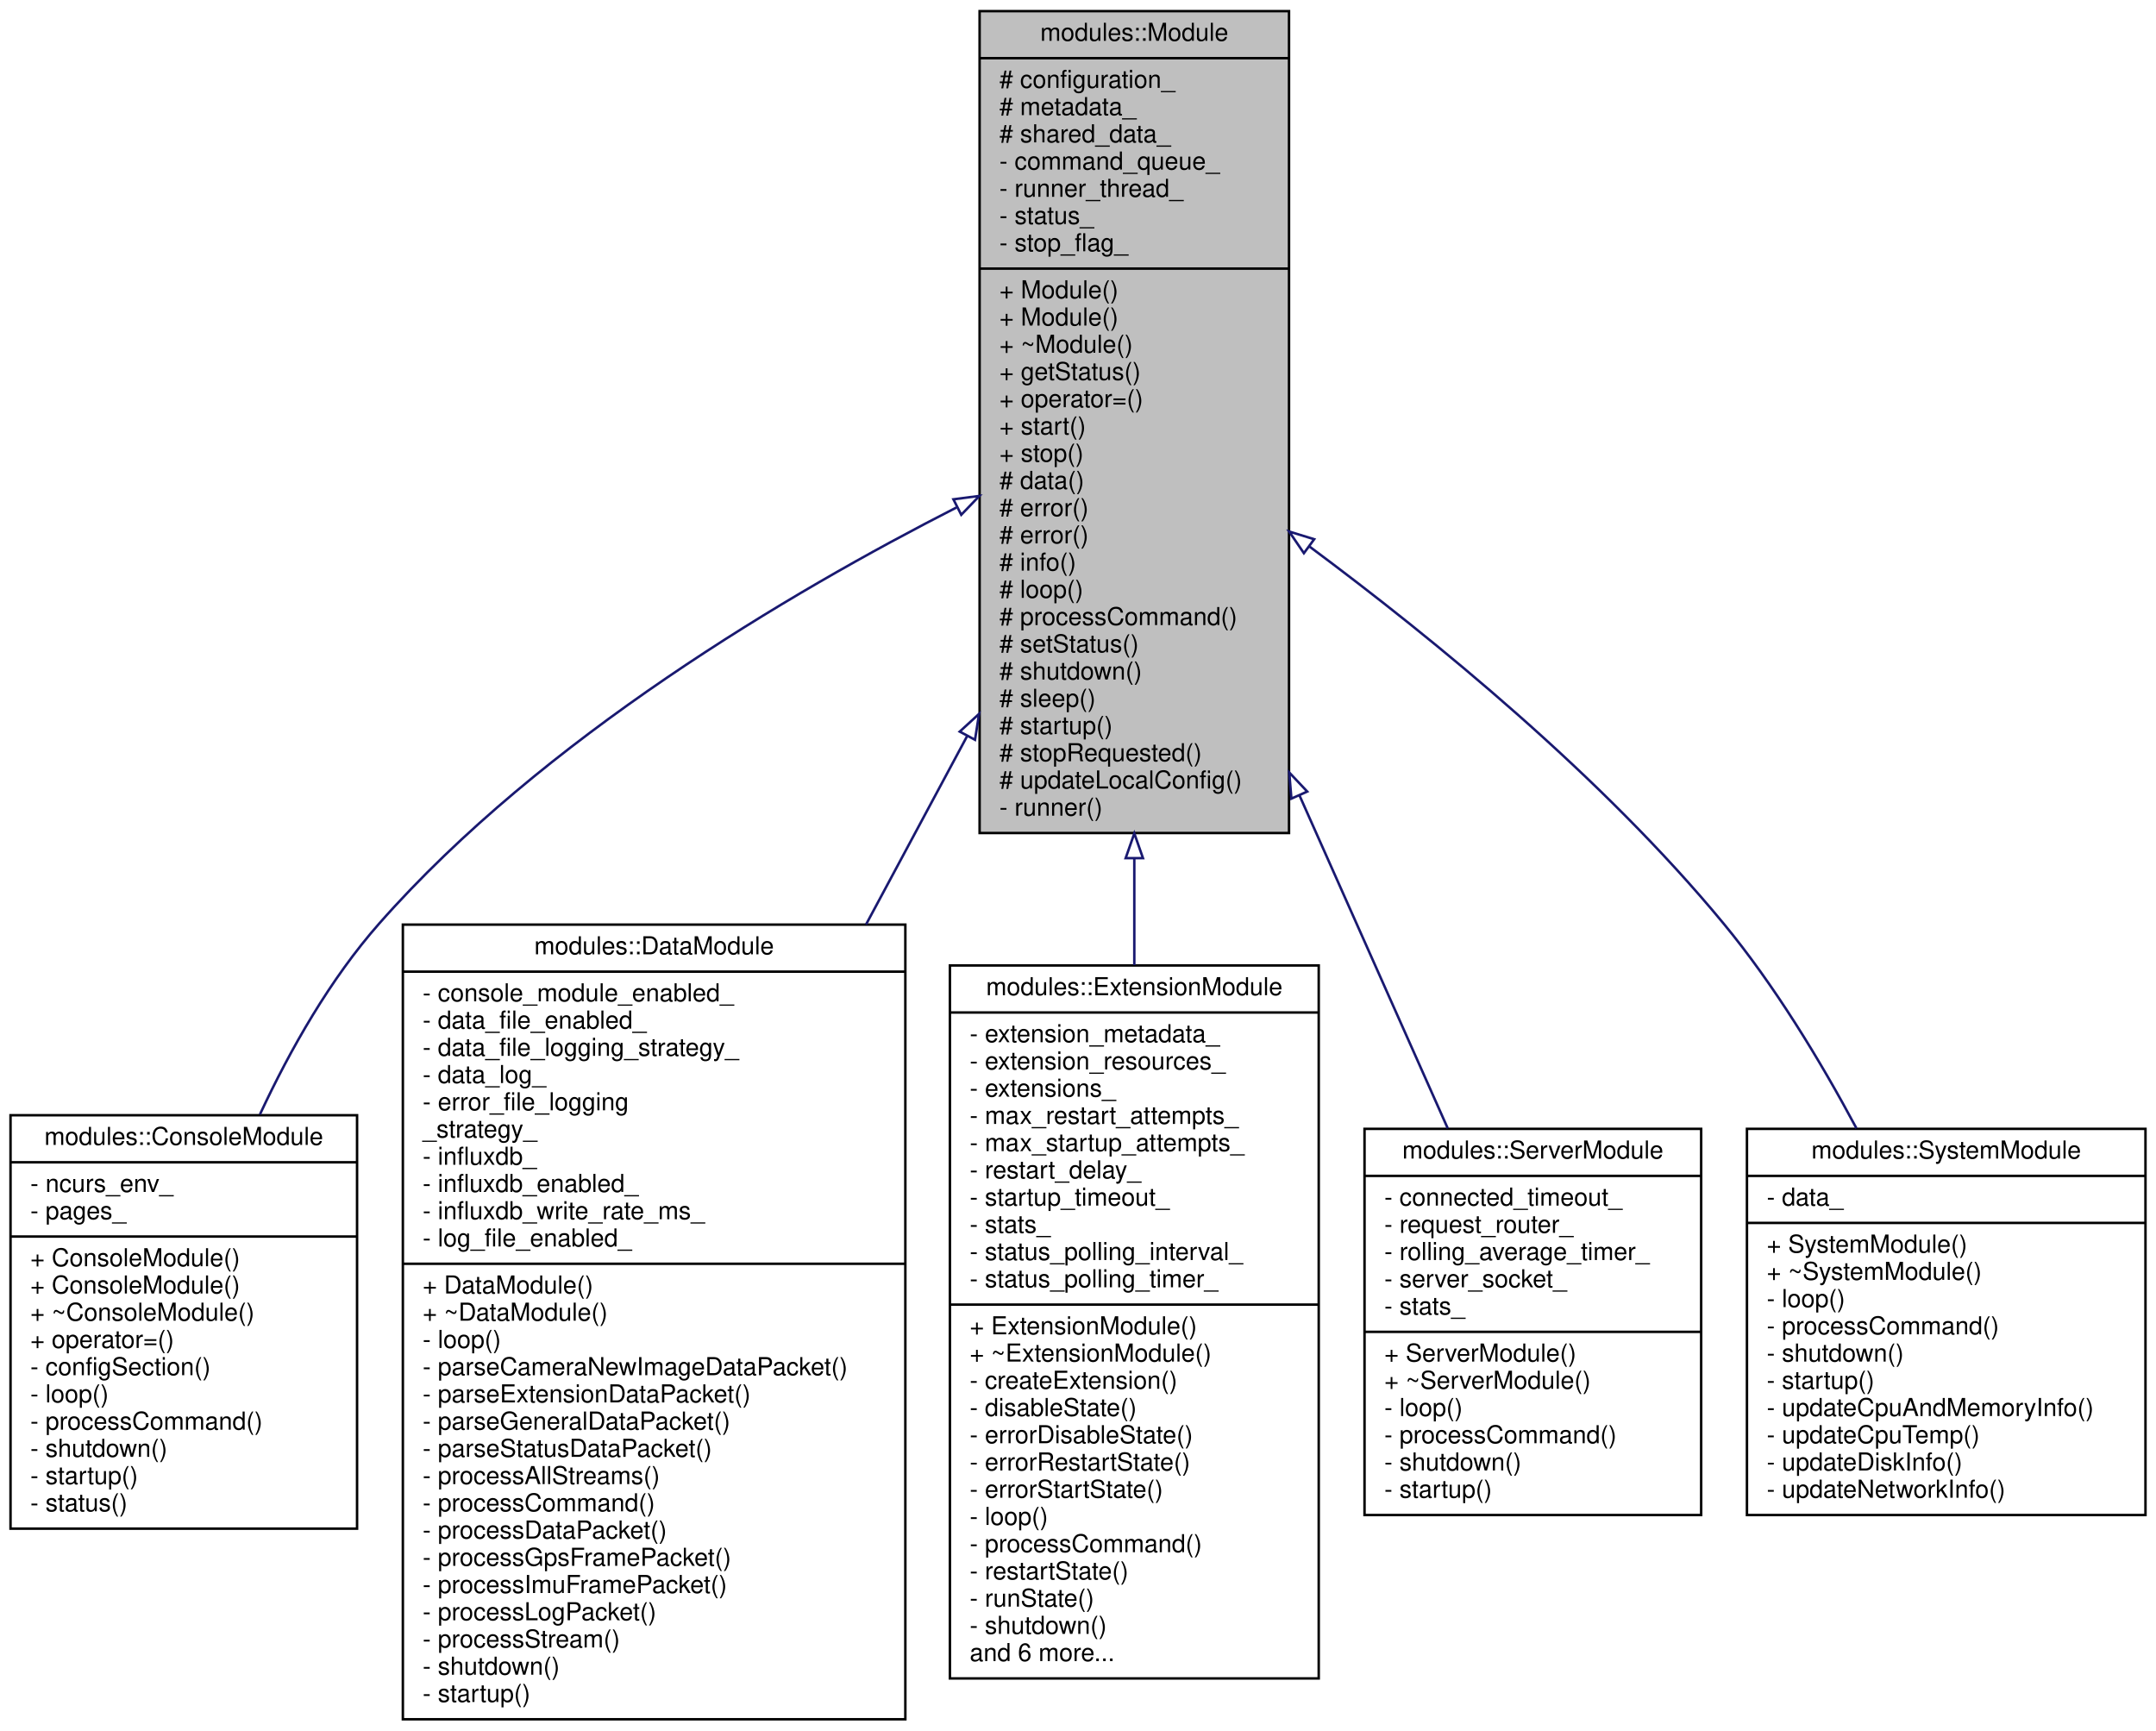
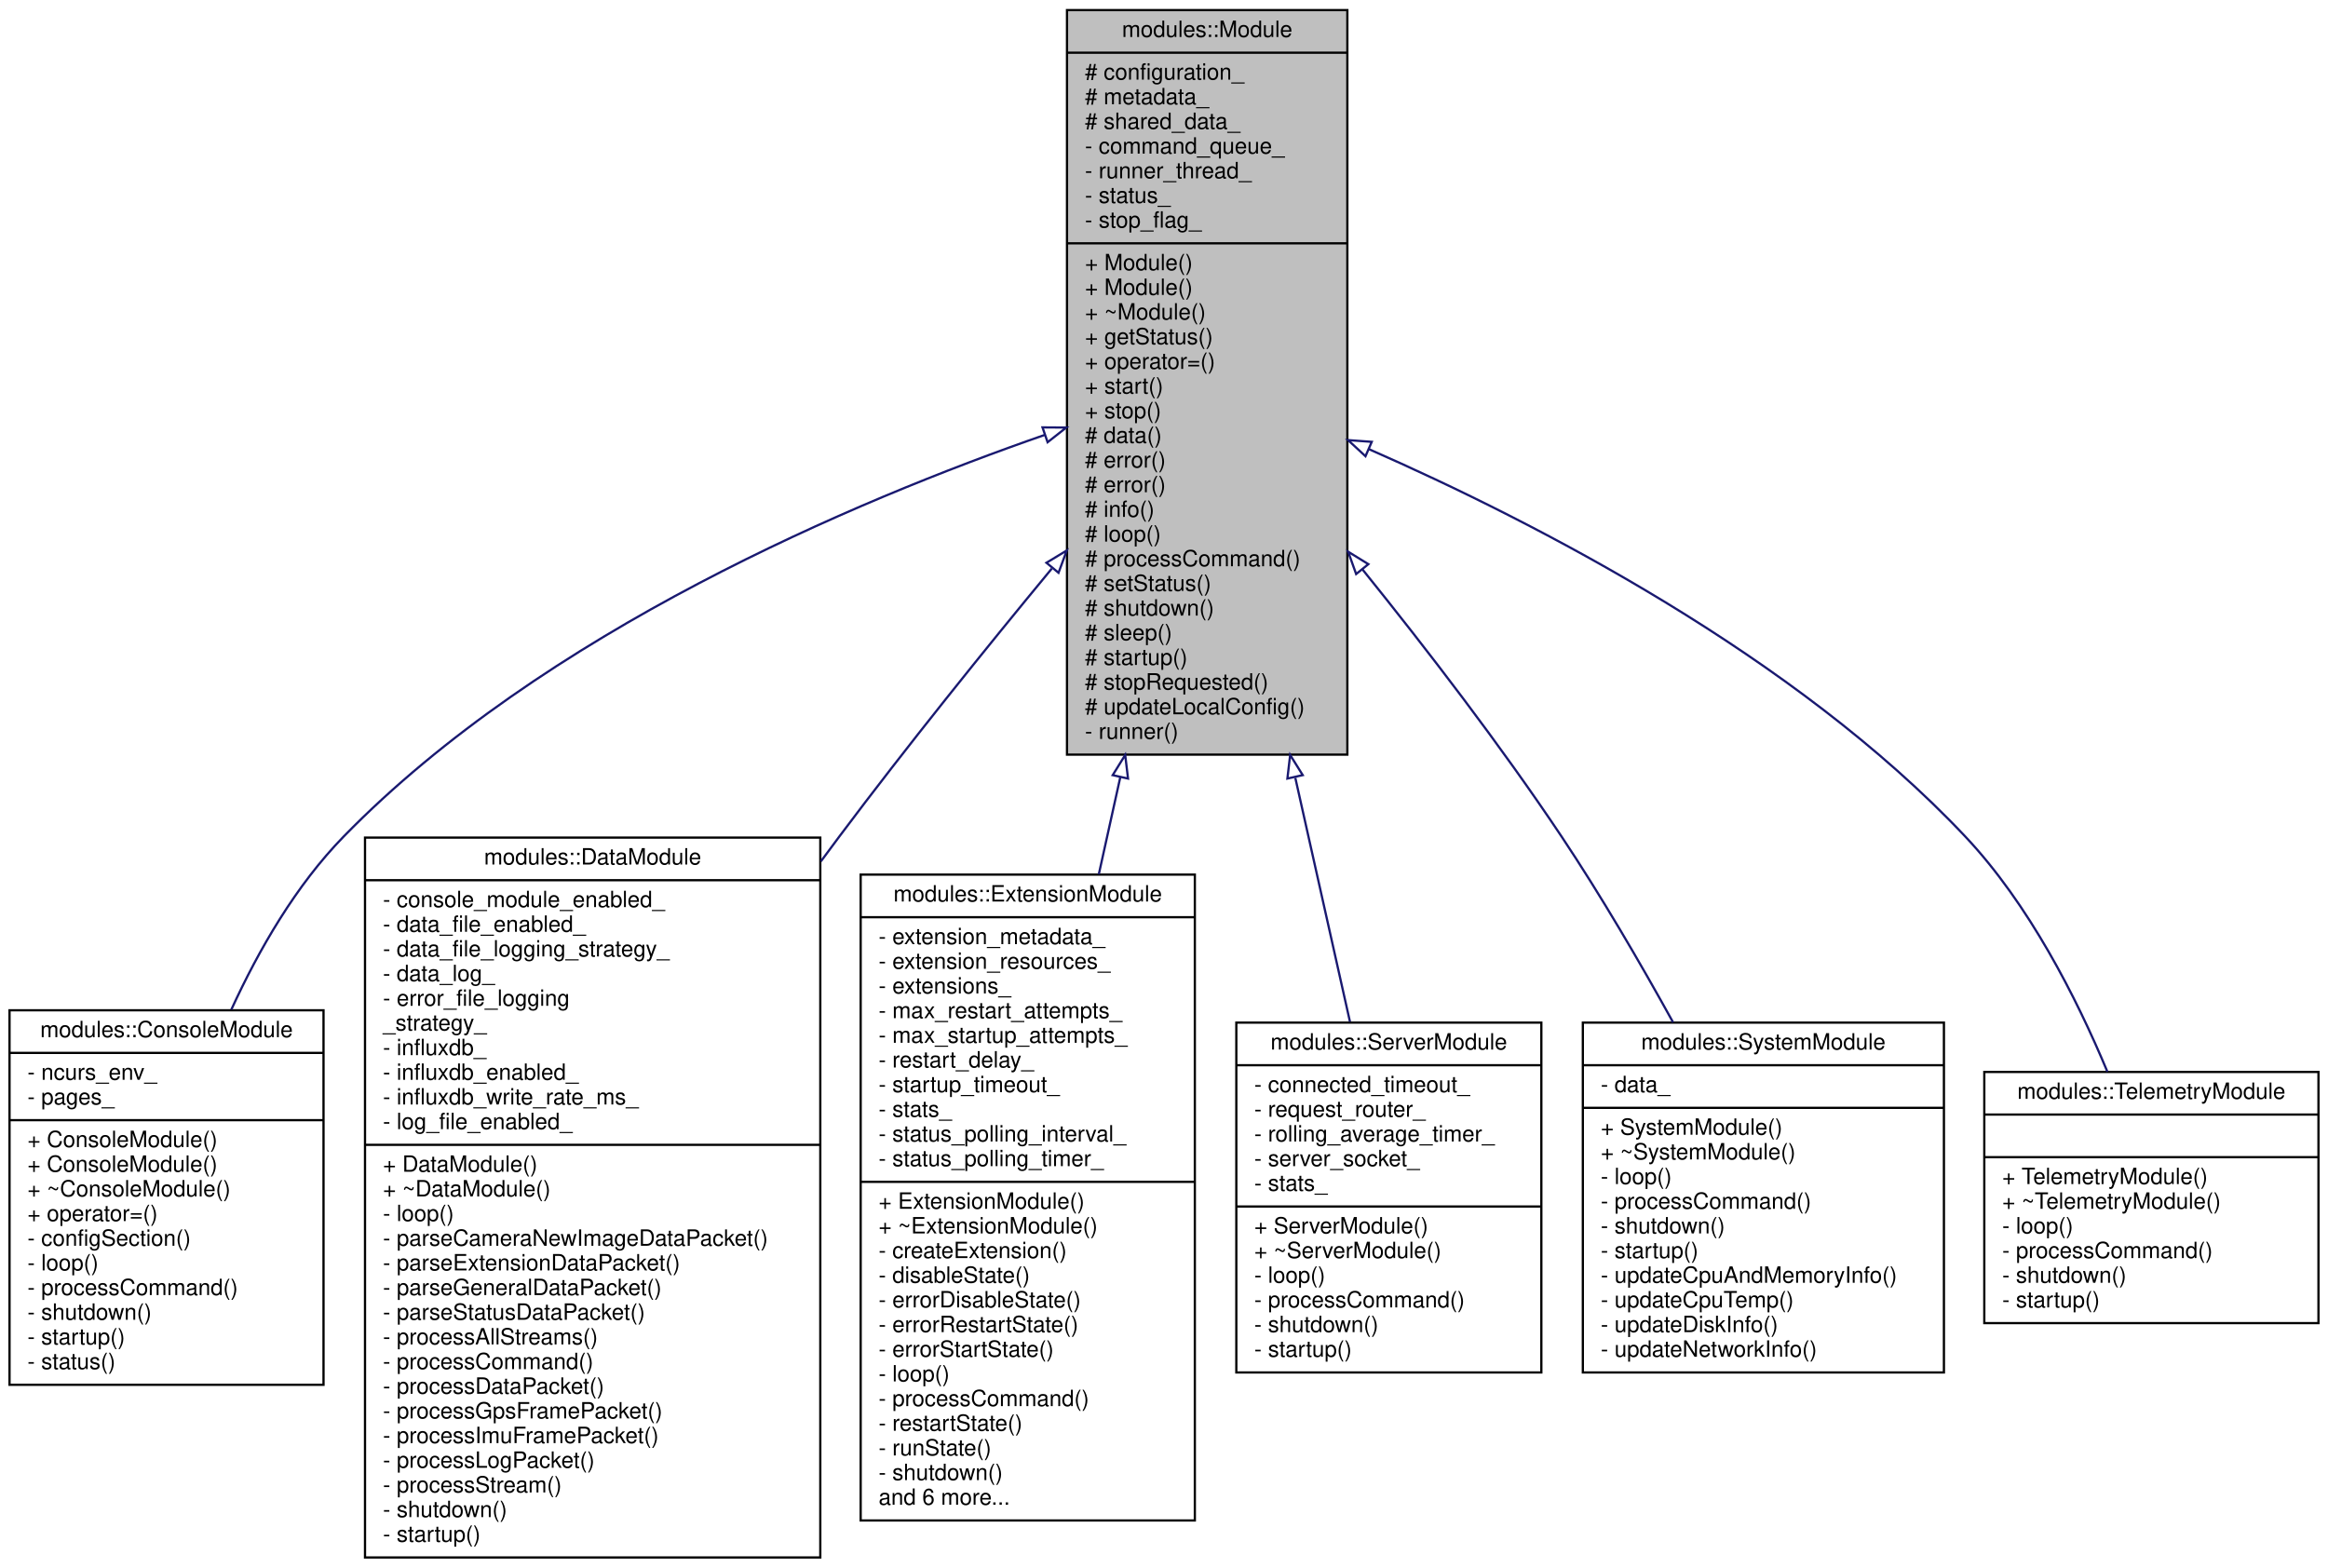
- <svg xmlns="http://www.w3.org/2000/svg" xmlns:xlink="http://www.w3.org/1999/xlink" width="871pt" height="699pt" viewBox="0.00 0.00 870.50 699.00">
+ <svg xmlns="http://www.w3.org/2000/svg" xmlns:xlink="http://www.w3.org/1999/xlink" width="1038pt" height="699pt" viewBox="0.00 0.00 1037.50 699.00">
  <g id="graph0" class="graph" transform="scale(1 1) rotate(0) translate(4 695)">
    <g id="node1" class="node">
      <g id="a_node1">
        <a xlink:title=" ">
-           <polygon fill="#bfbfbf" stroke="black" points="391.5,-358.5 391.5,-690.5 516.5,-690.5 516.5,-358.5 391.5,-358.5" />
-           <text text-anchor="middle" x="454" y="-678.5" font-family="Helvetica,sans-Serif" font-size="10.00">modules::Module</text>
-           <polyline fill="none" stroke="black" points="391.5,-671.5 516.5,-671.5 " />
-           <text text-anchor="start" x="399.5" y="-659.5" font-family="Helvetica,sans-Serif" font-size="10.00"># configuration_</text>
-           <text text-anchor="start" x="399.5" y="-648.5" font-family="Helvetica,sans-Serif" font-size="10.00"># metadata_</text>
-           <text text-anchor="start" x="399.5" y="-637.5" font-family="Helvetica,sans-Serif" font-size="10.00"># shared_data_</text>
-           <text text-anchor="start" x="399.5" y="-626.5" font-family="Helvetica,sans-Serif" font-size="10.00">- command_queue_</text>
-           <text text-anchor="start" x="399.5" y="-615.5" font-family="Helvetica,sans-Serif" font-size="10.00">- runner_thread_</text>
-           <text text-anchor="start" x="399.5" y="-604.5" font-family="Helvetica,sans-Serif" font-size="10.00">- status_</text>
-           <text text-anchor="start" x="399.5" y="-593.5" font-family="Helvetica,sans-Serif" font-size="10.00">- stop_flag_</text>
-           <polyline fill="none" stroke="black" points="391.5,-586.5 516.5,-586.5 " />
-           <text text-anchor="start" x="399.5" y="-574.5" font-family="Helvetica,sans-Serif" font-size="10.00">+ Module()</text>
-           <text text-anchor="start" x="399.5" y="-563.5" font-family="Helvetica,sans-Serif" font-size="10.00">+ Module()</text>
-           <text text-anchor="start" x="399.5" y="-552.5" font-family="Helvetica,sans-Serif" font-size="10.00">+ ~Module()</text>
-           <text text-anchor="start" x="399.5" y="-541.5" font-family="Helvetica,sans-Serif" font-size="10.00">+ getStatus()</text>
-           <text text-anchor="start" x="399.5" y="-530.5" font-family="Helvetica,sans-Serif" font-size="10.00">+ operator=()</text>
-           <text text-anchor="start" x="399.5" y="-519.5" font-family="Helvetica,sans-Serif" font-size="10.00">+ start()</text>
-           <text text-anchor="start" x="399.5" y="-508.5" font-family="Helvetica,sans-Serif" font-size="10.00">+ stop()</text>
-           <text text-anchor="start" x="399.5" y="-497.5" font-family="Helvetica,sans-Serif" font-size="10.00"># data()</text>
-           <text text-anchor="start" x="399.5" y="-486.5" font-family="Helvetica,sans-Serif" font-size="10.00"># error()</text>
-           <text text-anchor="start" x="399.5" y="-475.5" font-family="Helvetica,sans-Serif" font-size="10.00"># error()</text>
-           <text text-anchor="start" x="399.5" y="-464.5" font-family="Helvetica,sans-Serif" font-size="10.00"># info()</text>
-           <text text-anchor="start" x="399.5" y="-453.5" font-family="Helvetica,sans-Serif" font-size="10.00"># loop()</text>
-           <text text-anchor="start" x="399.5" y="-442.5" font-family="Helvetica,sans-Serif" font-size="10.00"># processCommand()</text>
-           <text text-anchor="start" x="399.5" y="-431.5" font-family="Helvetica,sans-Serif" font-size="10.00"># setStatus()</text>
-           <text text-anchor="start" x="399.5" y="-420.5" font-family="Helvetica,sans-Serif" font-size="10.00"># shutdown()</text>
-           <text text-anchor="start" x="399.5" y="-409.5" font-family="Helvetica,sans-Serif" font-size="10.00"># sleep()</text>
-           <text text-anchor="start" x="399.5" y="-398.5" font-family="Helvetica,sans-Serif" font-size="10.00"># startup()</text>
-           <text text-anchor="start" x="399.5" y="-387.5" font-family="Helvetica,sans-Serif" font-size="10.00"># stopRequested()</text>
-           <text text-anchor="start" x="399.5" y="-376.5" font-family="Helvetica,sans-Serif" font-size="10.00"># updateLocalConfig()</text>
-           <text text-anchor="start" x="399.5" y="-365.5" font-family="Helvetica,sans-Serif" font-size="10.00">- runner()</text>
+           <polygon fill="#bfbfbf" stroke="black" points="471.5,-358.5 471.5,-690.5 596.5,-690.5 596.5,-358.5 471.5,-358.5" />
+           <text text-anchor="middle" x="534" y="-678.5" font-family="Helvetica,sans-Serif" font-size="10.00">modules::Module</text>
+           <polyline fill="none" stroke="black" points="471.5,-671.5 596.5,-671.5 " />
+           <text text-anchor="start" x="479.5" y="-659.5" font-family="Helvetica,sans-Serif" font-size="10.00"># configuration_</text>
+           <text text-anchor="start" x="479.5" y="-648.5" font-family="Helvetica,sans-Serif" font-size="10.00"># metadata_</text>
+           <text text-anchor="start" x="479.5" y="-637.5" font-family="Helvetica,sans-Serif" font-size="10.00"># shared_data_</text>
+           <text text-anchor="start" x="479.5" y="-626.5" font-family="Helvetica,sans-Serif" font-size="10.00">- command_queue_</text>
+           <text text-anchor="start" x="479.5" y="-615.5" font-family="Helvetica,sans-Serif" font-size="10.00">- runner_thread_</text>
+           <text text-anchor="start" x="479.5" y="-604.5" font-family="Helvetica,sans-Serif" font-size="10.00">- status_</text>
+           <text text-anchor="start" x="479.5" y="-593.5" font-family="Helvetica,sans-Serif" font-size="10.00">- stop_flag_</text>
+           <polyline fill="none" stroke="black" points="471.5,-586.5 596.5,-586.5 " />
+           <text text-anchor="start" x="479.5" y="-574.5" font-family="Helvetica,sans-Serif" font-size="10.00">+ Module()</text>
+           <text text-anchor="start" x="479.5" y="-563.5" font-family="Helvetica,sans-Serif" font-size="10.00">+ Module()</text>
+           <text text-anchor="start" x="479.5" y="-552.5" font-family="Helvetica,sans-Serif" font-size="10.00">+ ~Module()</text>
+           <text text-anchor="start" x="479.5" y="-541.5" font-family="Helvetica,sans-Serif" font-size="10.00">+ getStatus()</text>
+           <text text-anchor="start" x="479.5" y="-530.5" font-family="Helvetica,sans-Serif" font-size="10.00">+ operator=()</text>
+           <text text-anchor="start" x="479.5" y="-519.5" font-family="Helvetica,sans-Serif" font-size="10.00">+ start()</text>
+           <text text-anchor="start" x="479.5" y="-508.5" font-family="Helvetica,sans-Serif" font-size="10.00">+ stop()</text>
+           <text text-anchor="start" x="479.5" y="-497.5" font-family="Helvetica,sans-Serif" font-size="10.00"># data()</text>
+           <text text-anchor="start" x="479.5" y="-486.5" font-family="Helvetica,sans-Serif" font-size="10.00"># error()</text>
+           <text text-anchor="start" x="479.5" y="-475.5" font-family="Helvetica,sans-Serif" font-size="10.00"># error()</text>
+           <text text-anchor="start" x="479.5" y="-464.5" font-family="Helvetica,sans-Serif" font-size="10.00"># info()</text>
+           <text text-anchor="start" x="479.5" y="-453.5" font-family="Helvetica,sans-Serif" font-size="10.00"># loop()</text>
+           <text text-anchor="start" x="479.5" y="-442.5" font-family="Helvetica,sans-Serif" font-size="10.00"># processCommand()</text>
+           <text text-anchor="start" x="479.5" y="-431.5" font-family="Helvetica,sans-Serif" font-size="10.00"># setStatus()</text>
+           <text text-anchor="start" x="479.5" y="-420.5" font-family="Helvetica,sans-Serif" font-size="10.00"># shutdown()</text>
+           <text text-anchor="start" x="479.5" y="-409.5" font-family="Helvetica,sans-Serif" font-size="10.00"># sleep()</text>
+           <text text-anchor="start" x="479.5" y="-398.5" font-family="Helvetica,sans-Serif" font-size="10.00"># startup()</text>
+           <text text-anchor="start" x="479.5" y="-387.5" font-family="Helvetica,sans-Serif" font-size="10.00"># stopRequested()</text>
+           <text text-anchor="start" x="479.5" y="-376.5" font-family="Helvetica,sans-Serif" font-size="10.00"># updateLocalConfig()</text>
+           <text text-anchor="start" x="479.5" y="-365.5" font-family="Helvetica,sans-Serif" font-size="10.00">- runner()</text>
        </a>
      </g>
    </g>
    <g id="node2" class="node">
      <g id="a_node2">
        <a xlink:href="classmodules_1_1ConsoleModule.html" target="_top" xlink:title="The console module is a module that provides a console interface for the flight system.">
          <polygon fill="none" stroke="black" points="0,-77.5 0,-244.5 140,-244.5 140,-77.5 0,-77.5" />
          <text text-anchor="middle" x="70" y="-232.5" font-family="Helvetica,sans-Serif" font-size="10.00">modules::ConsoleModule</text>
          <polyline fill="none" stroke="black" points="0,-225.5 140,-225.5 " />
          <text text-anchor="start" x="8" y="-213.5" font-family="Helvetica,sans-Serif" font-size="10.00">- ncurs_env_</text>
          <text text-anchor="start" x="8" y="-202.5" font-family="Helvetica,sans-Serif" font-size="10.00">- pages_</text>
          <polyline fill="none" stroke="black" points="0,-195.5 140,-195.5 " />
          <text text-anchor="start" x="8" y="-183.5" font-family="Helvetica,sans-Serif" font-size="10.00">+ ConsoleModule()</text>
          <text text-anchor="start" x="8" y="-172.5" font-family="Helvetica,sans-Serif" font-size="10.00">+ ConsoleModule()</text>
          <text text-anchor="start" x="8" y="-161.5" font-family="Helvetica,sans-Serif" font-size="10.00">+ ~ConsoleModule()</text>
          <text text-anchor="start" x="8" y="-150.5" font-family="Helvetica,sans-Serif" font-size="10.00">+ operator=()</text>
          <text text-anchor="start" x="8" y="-139.5" font-family="Helvetica,sans-Serif" font-size="10.00">- configSection()</text>
          <text text-anchor="start" x="8" y="-128.5" font-family="Helvetica,sans-Serif" font-size="10.00">- loop()</text>
          <text text-anchor="start" x="8" y="-117.5" font-family="Helvetica,sans-Serif" font-size="10.00">- processCommand()</text>
          <text text-anchor="start" x="8" y="-106.5" font-family="Helvetica,sans-Serif" font-size="10.00">- shutdown()</text>
          <text text-anchor="start" x="8" y="-95.5" font-family="Helvetica,sans-Serif" font-size="10.00">- startup()</text>
          <text text-anchor="start" x="8" y="-84.5" font-family="Helvetica,sans-Serif" font-size="10.00">- status()</text>
        </a>
      </g>
    </g>
    <g id="edge1" class="edge">
-       <path fill="none" stroke="midnightblue" d="M382.15,-490C314.83,-455.66 214.96,-396.78 149,-322 129.22,-299.58 113.13,-271.33 100.76,-244.83" />
-       <polygon fill="none" stroke="midnightblue" points="380.92,-493.3 391.43,-494.68 384.08,-487.05 380.92,-493.3" />
+       <path fill="none" stroke="midnightblue" d="M461.67,-501.1C377.32,-471.8 238.08,-413.2 149,-322 127.79,-300.28 111.24,-271.74 98.89,-244.79" />
+       <polygon fill="none" stroke="midnightblue" points="460.58,-504.42 471.18,-504.35 462.85,-497.8 460.58,-504.42" />
    </g>
    <g id="node3" class="node">
      <g id="a_node3">
        <a xlink:href="classmodules_1_1DataModule.html" target="_top" xlink:title="A major module of the Giraffe Flight System that handles data flow through the system.">
          <polygon fill="none" stroke="black" points="158.5,-0.5 158.5,-321.5 361.5,-321.5 361.5,-0.5 158.5,-0.5" />
          <text text-anchor="middle" x="260" y="-309.5" font-family="Helvetica,sans-Serif" font-size="10.00">modules::DataModule</text>
          <polyline fill="none" stroke="black" points="158.5,-302.5 361.5,-302.5 " />
          <text text-anchor="start" x="166.5" y="-290.5" font-family="Helvetica,sans-Serif" font-size="10.00">- console_module_enabled_</text>
          <text text-anchor="start" x="166.5" y="-279.5" font-family="Helvetica,sans-Serif" font-size="10.00">- data_file_enabled_</text>
          <text text-anchor="start" x="166.5" y="-268.5" font-family="Helvetica,sans-Serif" font-size="10.00">- data_file_logging_strategy_</text>
          <text text-anchor="start" x="166.5" y="-257.5" font-family="Helvetica,sans-Serif" font-size="10.00">- data_log_</text>
          <text text-anchor="start" x="166.5" y="-246.5" font-family="Helvetica,sans-Serif" font-size="10.00">- error_file_logging</text>
          <text text-anchor="start" x="166.5" y="-235.5" font-family="Helvetica,sans-Serif" font-size="10.00">_strategy_</text>
          <text text-anchor="start" x="166.5" y="-224.5" font-family="Helvetica,sans-Serif" font-size="10.00">- influxdb_</text>
          <text text-anchor="start" x="166.5" y="-213.5" font-family="Helvetica,sans-Serif" font-size="10.00">- influxdb_enabled_</text>
          <text text-anchor="start" x="166.5" y="-202.5" font-family="Helvetica,sans-Serif" font-size="10.00">- influxdb_write_rate_ms_</text>
          <text text-anchor="start" x="166.5" y="-191.5" font-family="Helvetica,sans-Serif" font-size="10.00">- log_file_enabled_</text>
          <polyline fill="none" stroke="black" points="158.5,-184.5 361.5,-184.5 " />
          <text text-anchor="start" x="166.5" y="-172.5" font-family="Helvetica,sans-Serif" font-size="10.00">+ DataModule()</text>
          <text text-anchor="start" x="166.5" y="-161.5" font-family="Helvetica,sans-Serif" font-size="10.00">+ ~DataModule()</text>
          <text text-anchor="start" x="166.5" y="-150.5" font-family="Helvetica,sans-Serif" font-size="10.00">- loop()</text>
          <text text-anchor="start" x="166.5" y="-139.5" font-family="Helvetica,sans-Serif" font-size="10.00">- parseCameraNewImageDataPacket()</text>
          <text text-anchor="start" x="166.5" y="-128.5" font-family="Helvetica,sans-Serif" font-size="10.00">- parseExtensionDataPacket()</text>
          <text text-anchor="start" x="166.5" y="-117.5" font-family="Helvetica,sans-Serif" font-size="10.00">- parseGeneralDataPacket()</text>
          <text text-anchor="start" x="166.5" y="-106.5" font-family="Helvetica,sans-Serif" font-size="10.00">- parseStatusDataPacket()</text>
          <text text-anchor="start" x="166.5" y="-95.5" font-family="Helvetica,sans-Serif" font-size="10.00">- processAllStreams()</text>
          <text text-anchor="start" x="166.5" y="-84.5" font-family="Helvetica,sans-Serif" font-size="10.00">- processCommand()</text>
          <text text-anchor="start" x="166.5" y="-73.5" font-family="Helvetica,sans-Serif" font-size="10.00">- processDataPacket()</text>
          <text text-anchor="start" x="166.5" y="-62.5" font-family="Helvetica,sans-Serif" font-size="10.00">- processGpsFramePacket()</text>
          <text text-anchor="start" x="166.5" y="-51.5" font-family="Helvetica,sans-Serif" font-size="10.00">- processImuFramePacket()</text>
          <text text-anchor="start" x="166.5" y="-40.5" font-family="Helvetica,sans-Serif" font-size="10.00">- processLogPacket()</text>
          <text text-anchor="start" x="166.5" y="-29.5" font-family="Helvetica,sans-Serif" font-size="10.00">- processStream()</text>
          <text text-anchor="start" x="166.5" y="-18.5" font-family="Helvetica,sans-Serif" font-size="10.00">- shutdown()</text>
          <text text-anchor="start" x="166.5" y="-7.5" font-family="Helvetica,sans-Serif" font-size="10.00">- startup()</text>
        </a>
      </g>
    </g>
    <g id="edge2" class="edge">
-       <path fill="none" stroke="midnightblue" d="M386.46,-397.65C373.29,-373.1 359.31,-347.05 345.63,-321.56" />
-       <polygon fill="none" stroke="midnightblue" points="383.47,-399.47 391.28,-406.63 389.64,-396.16 383.47,-399.47" />
+       <path fill="none" stroke="midnightblue" d="M464.72,-441.46C434.89,-405.36 400.04,-362.11 370,-322 367.27,-318.36 364.53,-314.65 361.77,-310.91" />
+       <polygon fill="none" stroke="midnightblue" points="462.33,-444.06 471.4,-449.53 467.72,-439.59 462.33,-444.06" />
    </g>
    <g id="node4" class="node">
      <g id="a_node4">
        <a xlink:href="classmodules_1_1ExtensionModule.html" target="_top" xlink:title=" ">
          <polygon fill="none" stroke="black" points="379.5,-17 379.5,-305 528.5,-305 528.5,-17 379.5,-17" />
          <text text-anchor="middle" x="454" y="-293" font-family="Helvetica,sans-Serif" font-size="10.00">modules::ExtensionModule</text>
          <polyline fill="none" stroke="black" points="379.5,-286 528.5,-286 " />
          <text text-anchor="start" x="387.5" y="-274" font-family="Helvetica,sans-Serif" font-size="10.00">- extension_metadata_</text>
          <text text-anchor="start" x="387.5" y="-263" font-family="Helvetica,sans-Serif" font-size="10.00">- extension_resources_</text>
          <text text-anchor="start" x="387.5" y="-252" font-family="Helvetica,sans-Serif" font-size="10.00">- extensions_</text>
          <text text-anchor="start" x="387.5" y="-241" font-family="Helvetica,sans-Serif" font-size="10.00">- max_restart_attempts_</text>
          <text text-anchor="start" x="387.5" y="-230" font-family="Helvetica,sans-Serif" font-size="10.00">- max_startup_attempts_</text>
          <text text-anchor="start" x="387.5" y="-219" font-family="Helvetica,sans-Serif" font-size="10.00">- restart_delay_</text>
          <text text-anchor="start" x="387.5" y="-208" font-family="Helvetica,sans-Serif" font-size="10.00">- startup_timeout_</text>
          <text text-anchor="start" x="387.5" y="-197" font-family="Helvetica,sans-Serif" font-size="10.00">- stats_</text>
          <text text-anchor="start" x="387.5" y="-186" font-family="Helvetica,sans-Serif" font-size="10.00">- status_polling_interval_</text>
          <text text-anchor="start" x="387.5" y="-175" font-family="Helvetica,sans-Serif" font-size="10.00">- status_polling_timer_</text>
          <polyline fill="none" stroke="black" points="379.5,-168 528.5,-168 " />
          <text text-anchor="start" x="387.5" y="-156" font-family="Helvetica,sans-Serif" font-size="10.00">+ ExtensionModule()</text>
          <text text-anchor="start" x="387.5" y="-145" font-family="Helvetica,sans-Serif" font-size="10.00">+ ~ExtensionModule()</text>
          <text text-anchor="start" x="387.5" y="-134" font-family="Helvetica,sans-Serif" font-size="10.00">- createExtension()</text>
          <text text-anchor="start" x="387.5" y="-123" font-family="Helvetica,sans-Serif" font-size="10.00">- disableState()</text>
          <text text-anchor="start" x="387.5" y="-112" font-family="Helvetica,sans-Serif" font-size="10.00">- errorDisableState()</text>
          <text text-anchor="start" x="387.5" y="-101" font-family="Helvetica,sans-Serif" font-size="10.00">- errorRestartState()</text>
          <text text-anchor="start" x="387.5" y="-90" font-family="Helvetica,sans-Serif" font-size="10.00">- errorStartState()</text>
          <text text-anchor="start" x="387.5" y="-79" font-family="Helvetica,sans-Serif" font-size="10.00">- loop()</text>
          <text text-anchor="start" x="387.5" y="-68" font-family="Helvetica,sans-Serif" font-size="10.00">- processCommand()</text>
          <text text-anchor="start" x="387.5" y="-57" font-family="Helvetica,sans-Serif" font-size="10.00">- restartState()</text>
          <text text-anchor="start" x="387.5" y="-46" font-family="Helvetica,sans-Serif" font-size="10.00">- runState()</text>
          <text text-anchor="start" x="387.5" y="-35" font-family="Helvetica,sans-Serif" font-size="10.00">- shutdown()</text>
          <text text-anchor="start" x="387.5" y="-24" font-family="Helvetica,sans-Serif" font-size="10.00">and 6 more...</text>
        </a>
      </g>
    </g>
    <g id="edge3" class="edge">
-       <path fill="none" stroke="midnightblue" d="M454,-348.34C454,-333.86 454,-319.34 454,-305.13" />
-       <polygon fill="none" stroke="midnightblue" points="450.5,-348.35 454,-358.35 457.5,-348.35 450.5,-348.35" />
+       <path fill="none" stroke="midnightblue" d="M495.24,-348.34C492.03,-333.86 488.82,-319.34 485.68,-305.13" />
+       <polygon fill="none" stroke="midnightblue" points="491.88,-349.35 497.45,-358.35 498.71,-347.83 491.88,-349.35" />
    </g>
    <g id="node5" class="node">
      <g id="a_node5">
        <a xlink:href="classmodules_1_1ServerModule.html" target="_top" xlink:title=" ">
          <polygon fill="none" stroke="black" points="547,-83 547,-239 683,-239 683,-83 547,-83" />
          <text text-anchor="middle" x="615" y="-227" font-family="Helvetica,sans-Serif" font-size="10.00">modules::ServerModule</text>
          <polyline fill="none" stroke="black" points="547,-220 683,-220 " />
          <text text-anchor="start" x="555" y="-208" font-family="Helvetica,sans-Serif" font-size="10.00">- connected_timeout_</text>
          <text text-anchor="start" x="555" y="-197" font-family="Helvetica,sans-Serif" font-size="10.00">- request_router_</text>
          <text text-anchor="start" x="555" y="-186" font-family="Helvetica,sans-Serif" font-size="10.00">- rolling_average_timer_</text>
          <text text-anchor="start" x="555" y="-175" font-family="Helvetica,sans-Serif" font-size="10.00">- server_socket_</text>
          <text text-anchor="start" x="555" y="-164" font-family="Helvetica,sans-Serif" font-size="10.00">- stats_</text>
          <polyline fill="none" stroke="black" points="547,-157 683,-157 " />
          <text text-anchor="start" x="555" y="-145" font-family="Helvetica,sans-Serif" font-size="10.00">+ ServerModule()</text>
          <text text-anchor="start" x="555" y="-134" font-family="Helvetica,sans-Serif" font-size="10.00">+ ~ServerModule()</text>
          <text text-anchor="start" x="555" y="-123" font-family="Helvetica,sans-Serif" font-size="10.00">- loop()</text>
          <text text-anchor="start" x="555" y="-112" font-family="Helvetica,sans-Serif" font-size="10.00">- processCommand()</text>
          <text text-anchor="start" x="555" y="-101" font-family="Helvetica,sans-Serif" font-size="10.00">- shutdown()</text>
          <text text-anchor="start" x="555" y="-90" font-family="Helvetica,sans-Serif" font-size="10.00">- startup()</text>
        </a>
      </g>
    </g>
    <g id="edge4" class="edge">
-       <path fill="none" stroke="midnightblue" d="M520.7,-373.75C541.3,-327.48 563.15,-278.42 580.63,-239.18" />
-       <polygon fill="none" stroke="midnightblue" points="517.46,-372.4 516.59,-382.96 523.86,-375.25 517.46,-372.4" />
+       <path fill="none" stroke="midnightblue" d="M573.3,-348.13C581.85,-309.93 590.49,-271.4 597.66,-239.4" />
+       <polygon fill="none" stroke="midnightblue" points="569.77,-347.83 571,-358.35 576.61,-349.36 569.77,-347.83" />
    </g>
    <g id="node6" class="node">
      <g id="a_node6">
        <a xlink:href="classmodules_1_1SystemModule.html" target="_top" xlink:title=" ">
          <polygon fill="none" stroke="black" points="701.5,-83 701.5,-239 862.5,-239 862.5,-83 701.5,-83" />
          <text text-anchor="middle" x="782" y="-227" font-family="Helvetica,sans-Serif" font-size="10.00">modules::SystemModule</text>
          <polyline fill="none" stroke="black" points="701.5,-220 862.5,-220 " />
          <text text-anchor="start" x="709.5" y="-208" font-family="Helvetica,sans-Serif" font-size="10.00">- data_</text>
          <polyline fill="none" stroke="black" points="701.5,-201 862.5,-201 " />
          <text text-anchor="start" x="709.5" y="-189" font-family="Helvetica,sans-Serif" font-size="10.00">+ SystemModule()</text>
          <text text-anchor="start" x="709.5" y="-178" font-family="Helvetica,sans-Serif" font-size="10.00">+ ~SystemModule()</text>
          <text text-anchor="start" x="709.5" y="-167" font-family="Helvetica,sans-Serif" font-size="10.00">- loop()</text>
          <text text-anchor="start" x="709.5" y="-156" font-family="Helvetica,sans-Serif" font-size="10.00">- processCommand()</text>
          <text text-anchor="start" x="709.5" y="-145" font-family="Helvetica,sans-Serif" font-size="10.00">- shutdown()</text>
          <text text-anchor="start" x="709.5" y="-134" font-family="Helvetica,sans-Serif" font-size="10.00">- startup()</text>
          <text text-anchor="start" x="709.5" y="-123" font-family="Helvetica,sans-Serif" font-size="10.00">- updateCpuAndMemoryInfo()</text>
          <text text-anchor="start" x="709.5" y="-112" font-family="Helvetica,sans-Serif" font-size="10.00">- updateCpuTemp()</text>
          <text text-anchor="start" x="709.5" y="-101" font-family="Helvetica,sans-Serif" font-size="10.00">- updateDiskInfo()</text>
          <text text-anchor="start" x="709.5" y="-90" font-family="Helvetica,sans-Serif" font-size="10.00">- updateNetworkInfo()</text>
        </a>
      </g>
    </g>
    <g id="edge5" class="edge">
-       <path fill="none" stroke="midnightblue" d="M524.84,-474.17C575.54,-436.49 643.18,-381.12 692,-322 712.6,-297.06 731.01,-266.74 745.73,-239.23" />
-       <polygon fill="none" stroke="midnightblue" points="522.51,-471.54 516.54,-480.3 526.66,-477.18 522.51,-471.54" />
+       <path fill="none" stroke="midnightblue" d="M603.29,-441.03C632.04,-405.36 664.92,-362.56 692,-322 709.52,-295.76 726.95,-265.89 741.74,-239.11" />
+       <polygon fill="none" stroke="midnightblue" points="600.42,-439.02 596.85,-449 605.86,-443.43 600.42,-439.02" />
+     </g>
+     <g id="node7" class="node">
+       <g id="a_node7">
+         <a xlink:href="classmodules_1_1TelemetryModule.html" target="_top" xlink:title=" ">
+           <polygon fill="none" stroke="black" points="880.5,-105 880.5,-217 1029.5,-217 1029.5,-105 880.5,-105" />
+           <text text-anchor="middle" x="955" y="-205" font-family="Helvetica,sans-Serif" font-size="10.00">modules::TelemetryModule</text>
+           <polyline fill="none" stroke="black" points="880.5,-198 1029.5,-198 " />
+           <text text-anchor="middle" x="955" y="-186" font-family="Helvetica,sans-Serif" font-size="10.00"> </text>
+           <polyline fill="none" stroke="black" points="880.5,-179 1029.5,-179 " />
+           <text text-anchor="start" x="888.5" y="-167" font-family="Helvetica,sans-Serif" font-size="10.00">+ TelemetryModule()</text>
+           <text text-anchor="start" x="888.5" y="-156" font-family="Helvetica,sans-Serif" font-size="10.00">+ ~TelemetryModule()</text>
+           <text text-anchor="start" x="888.5" y="-145" font-family="Helvetica,sans-Serif" font-size="10.00">- loop()</text>
+           <text text-anchor="start" x="888.5" y="-134" font-family="Helvetica,sans-Serif" font-size="10.00">- processCommand()</text>
+           <text text-anchor="start" x="888.5" y="-123" font-family="Helvetica,sans-Serif" font-size="10.00">- shutdown()</text>
+           <text text-anchor="start" x="888.5" y="-112" font-family="Helvetica,sans-Serif" font-size="10.00">- startup()</text>
+         </a>
+       </g>
+     </g>
+     <g id="edge6" class="edge">
+       <path fill="none" stroke="midnightblue" d="M606.12,-494.71C680.46,-462.06 795.94,-402.69 872,-322 900.33,-291.94 921.51,-250.34 935.39,-217.09" />
+       <polygon fill="none" stroke="midnightblue" points="604.59,-491.56 596.81,-498.75 607.38,-497.98 604.59,-491.56" />
    </g>
  </g>
</svg>
